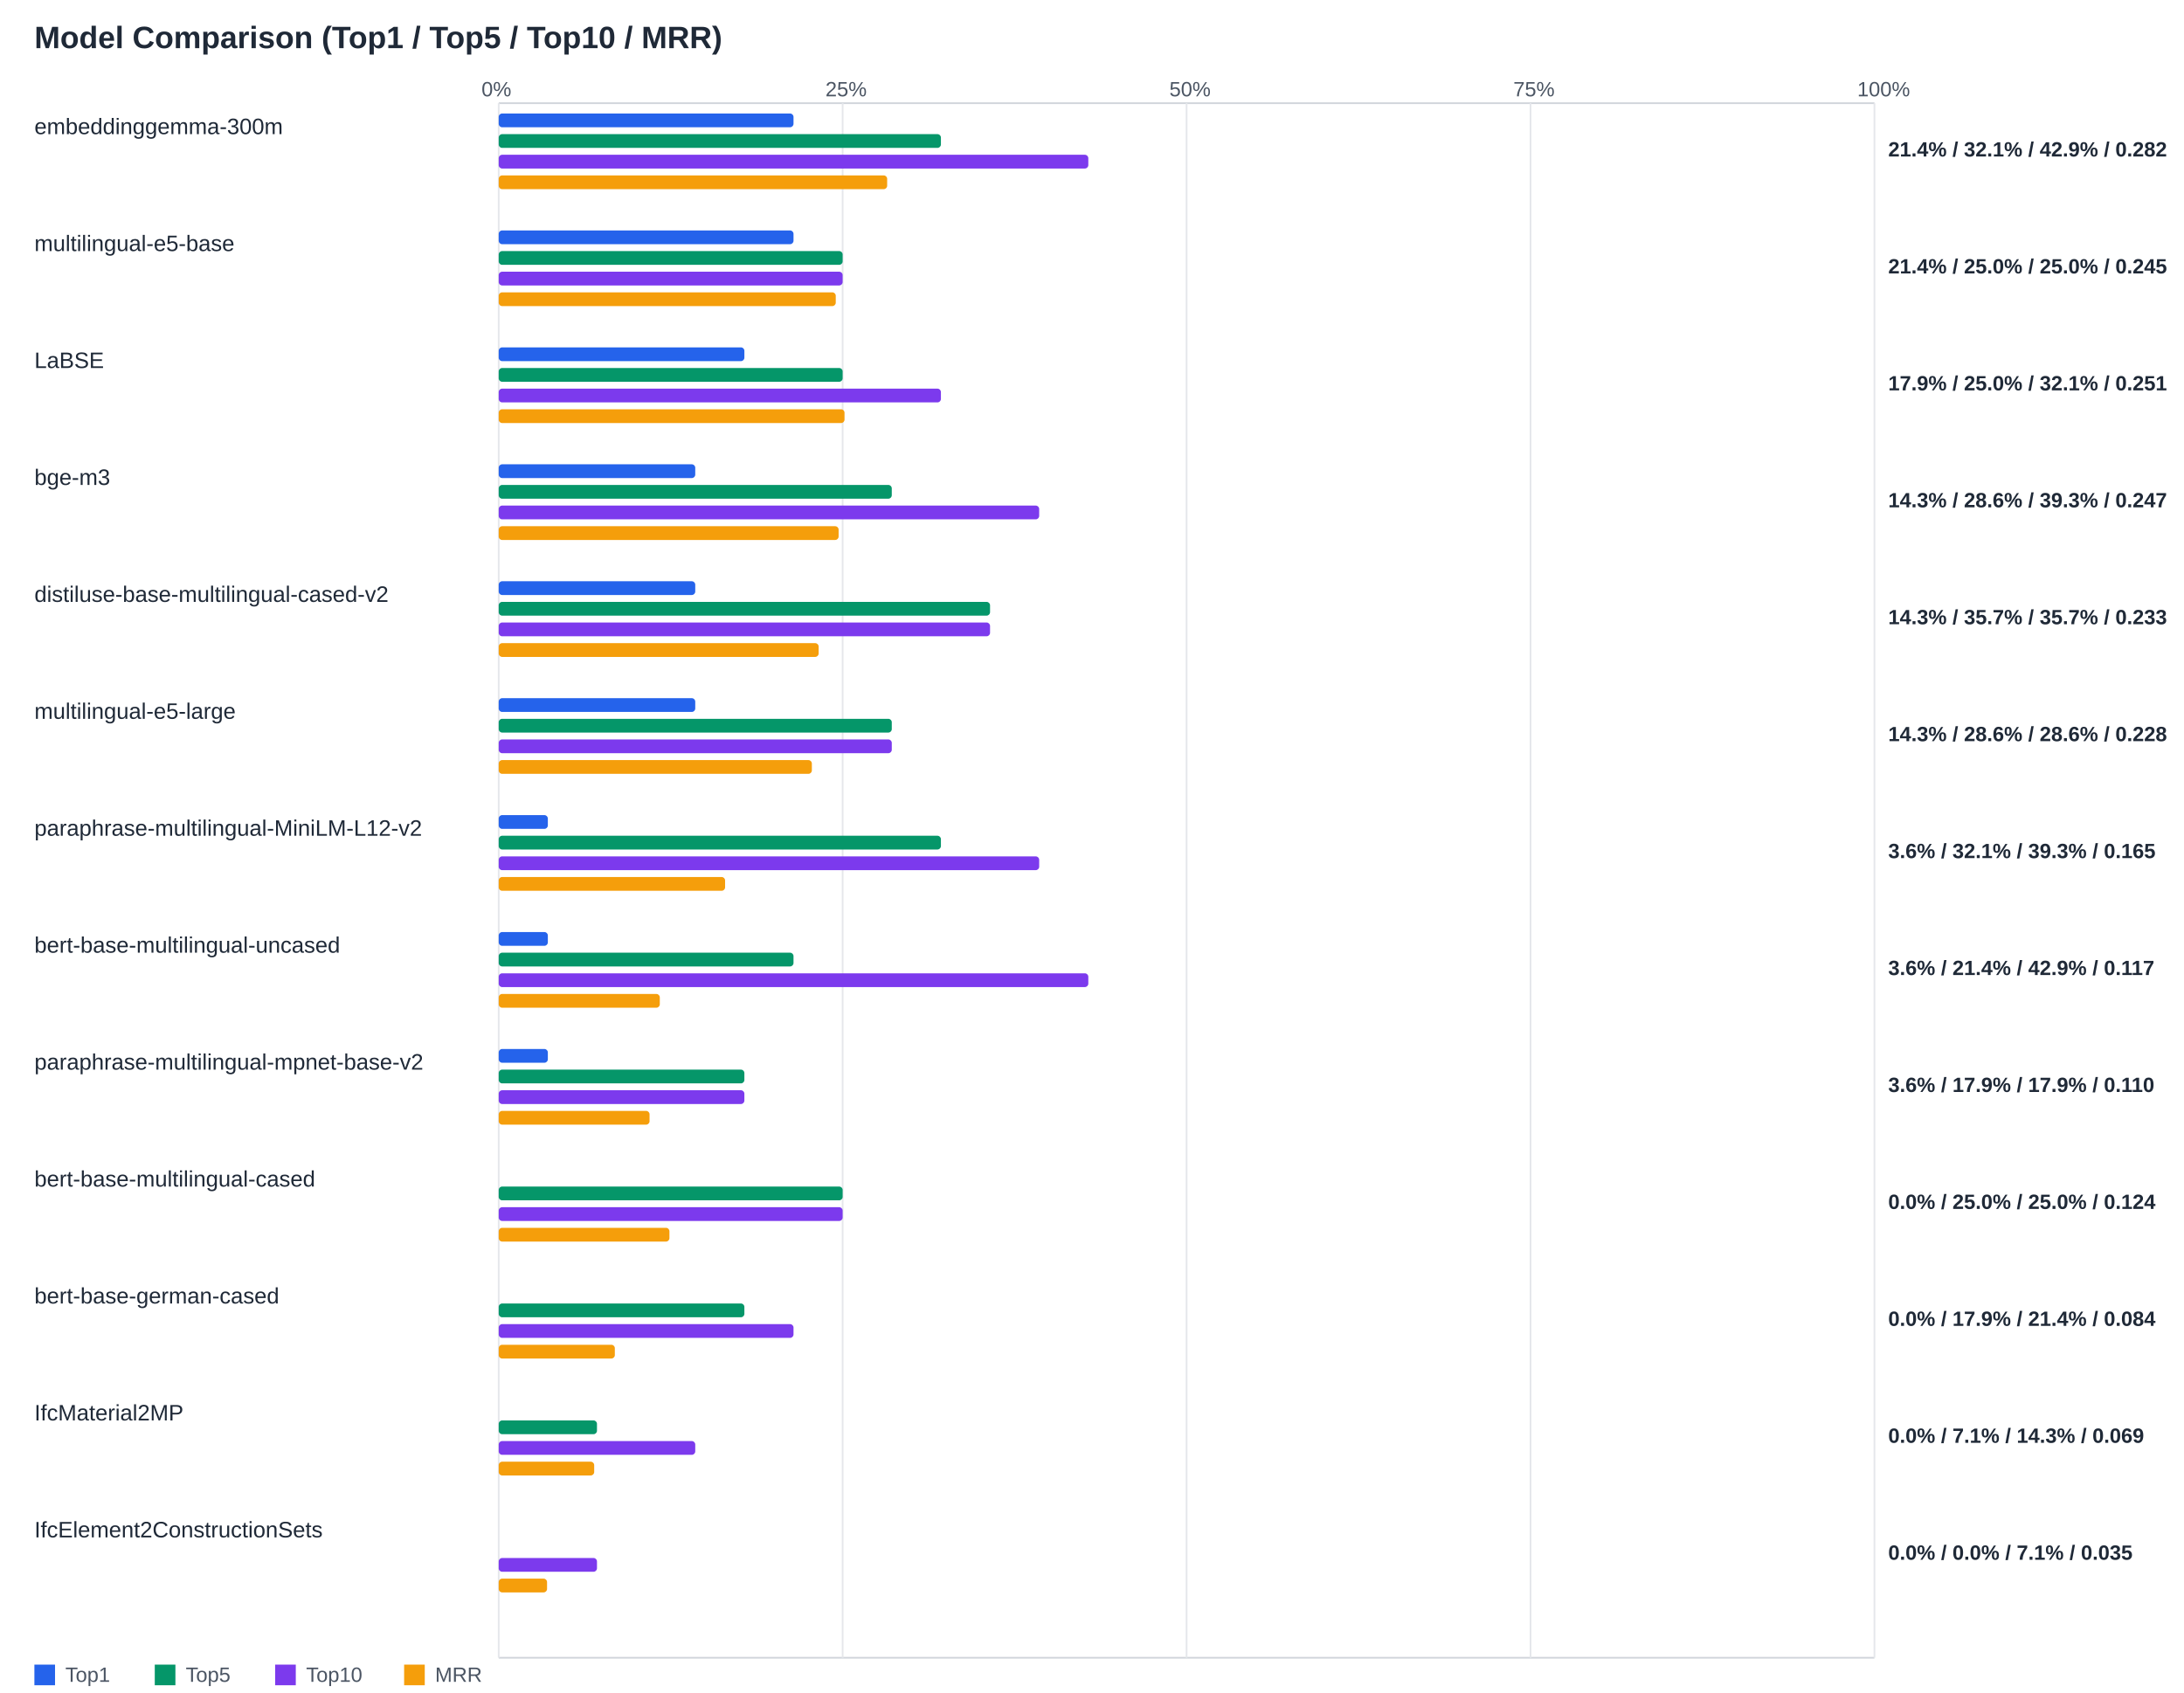
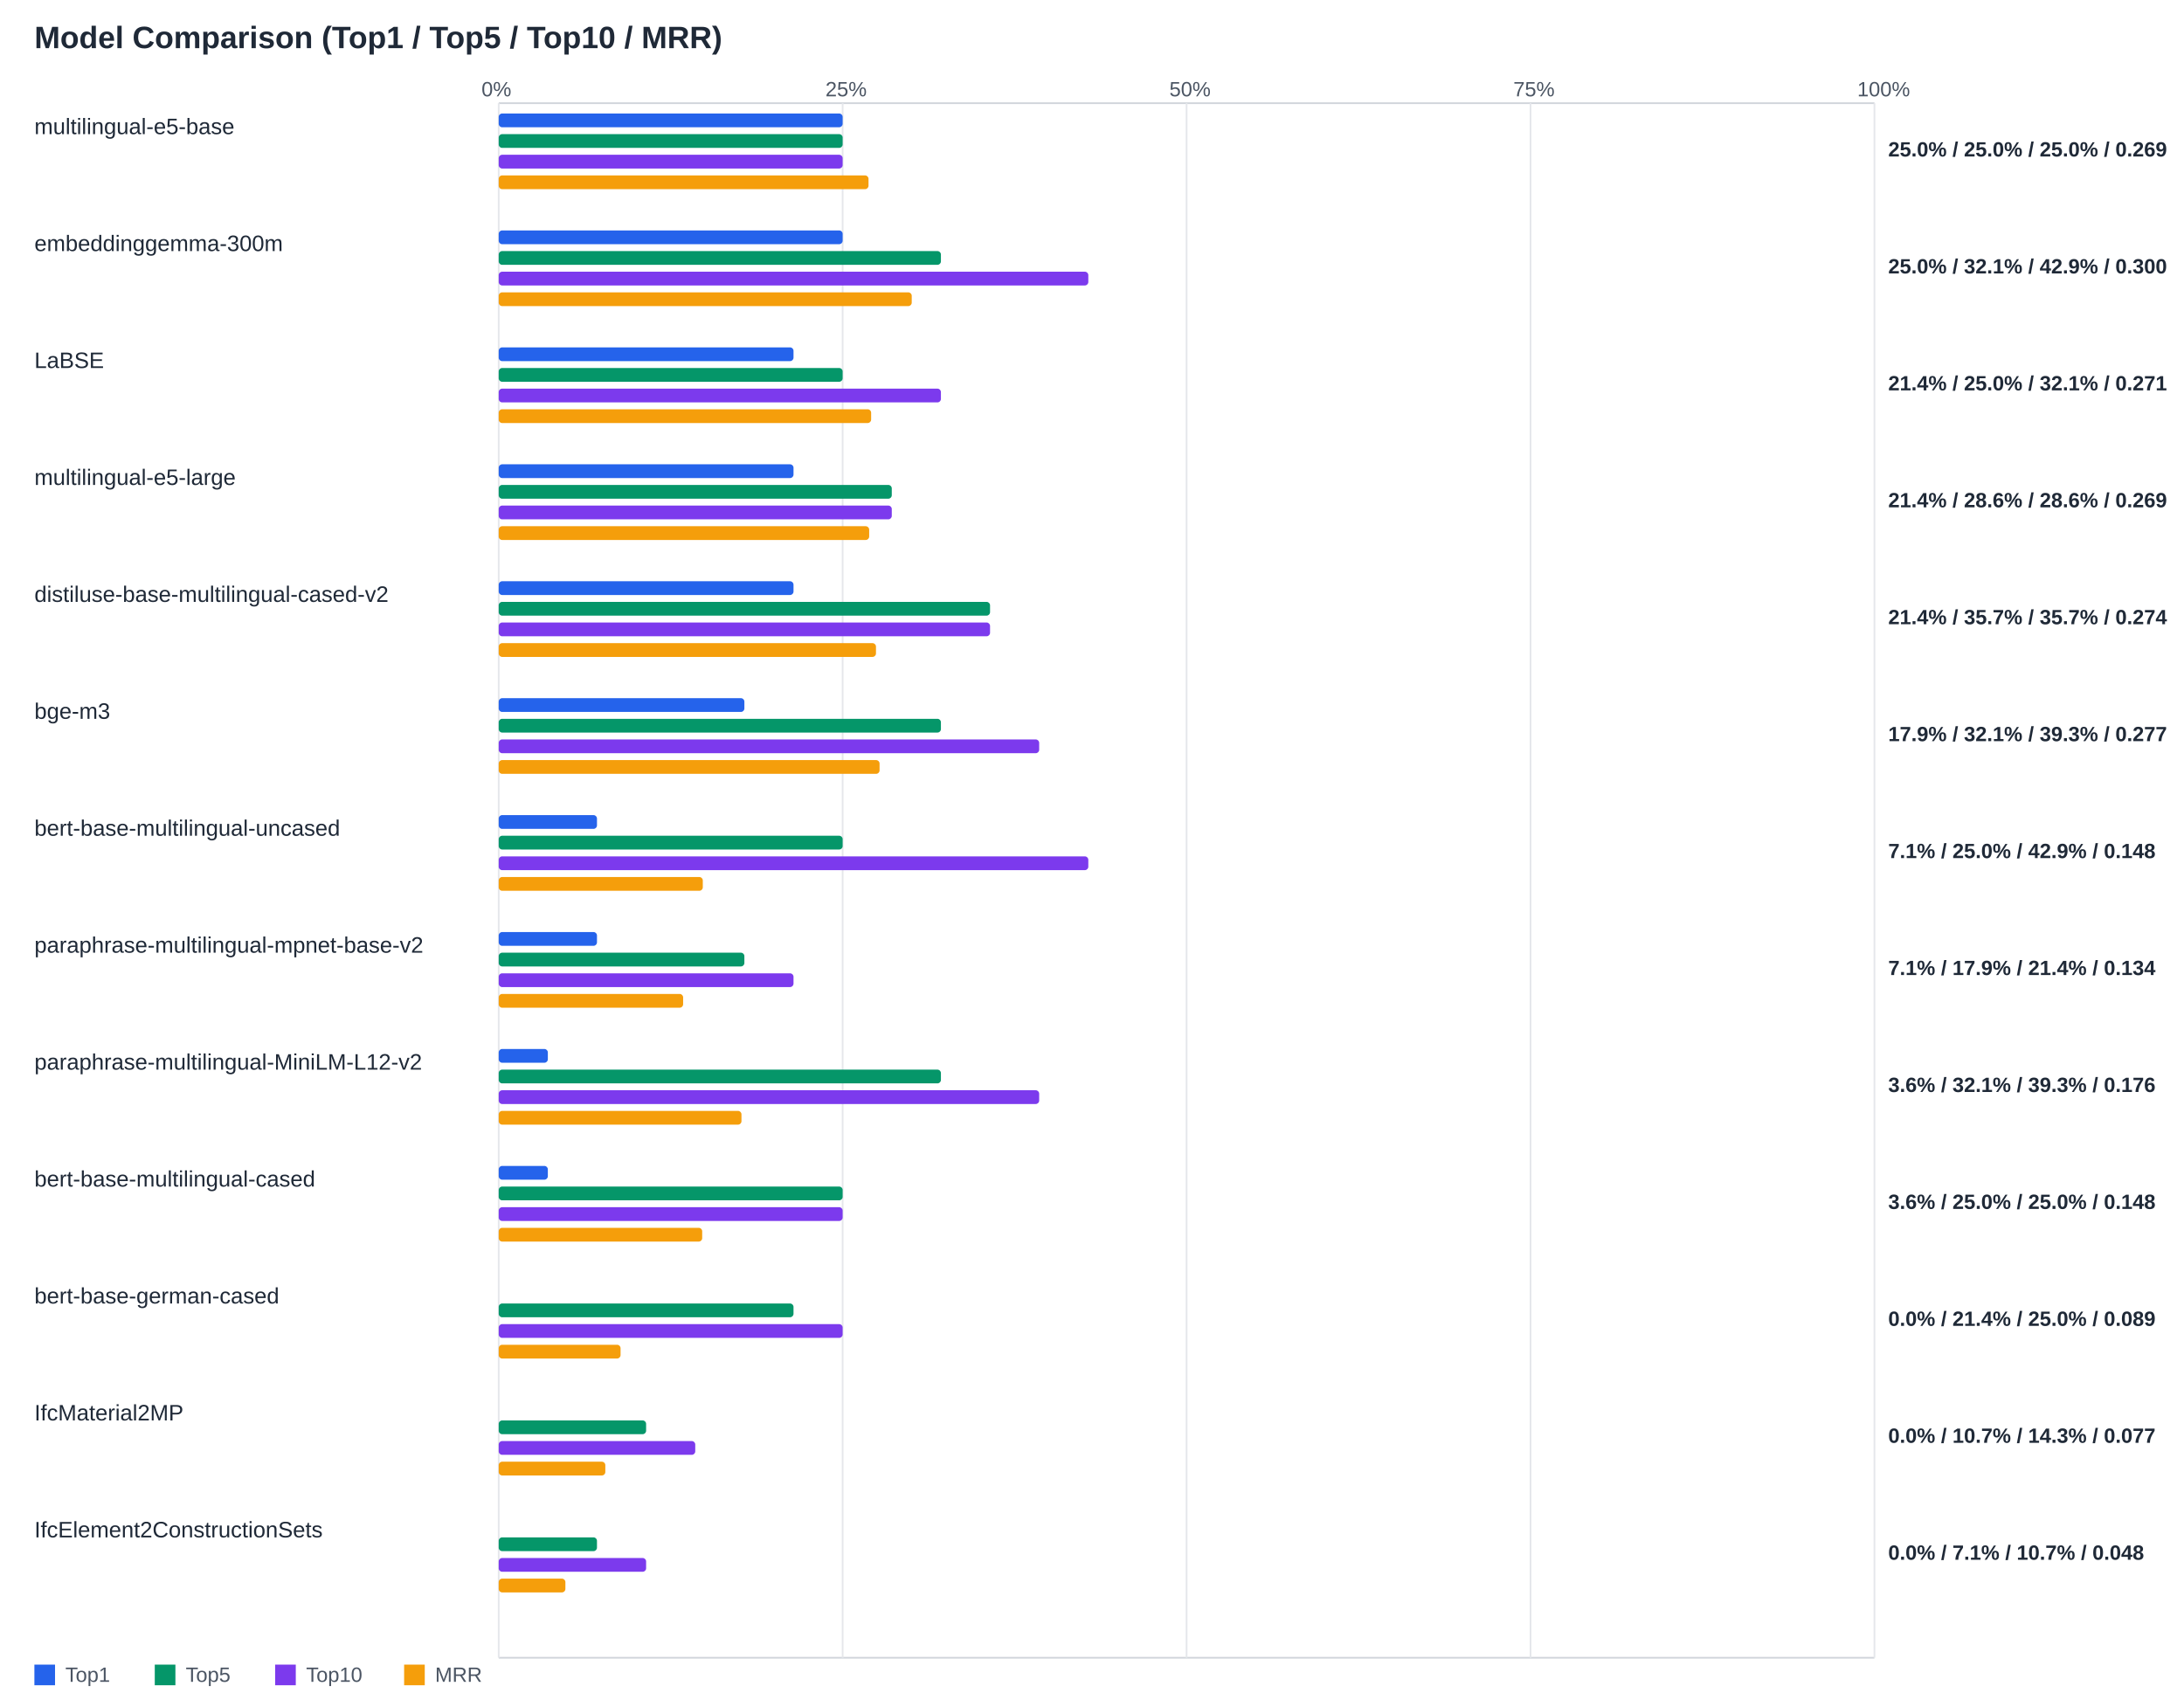
<svg xmlns="http://www.w3.org/2000/svg" width="1270" height="984" viewBox="0 0 1270 984">
  <style>text { font-family: Arial, sans-serif; fill: #1f2937; } .label { font-size: 13px; } .title { font-size: 18px; font-weight: bold; } .axis { font-size: 12px; fill: #4b5563; } .value { font-size: 12px; font-weight: bold; }</style>
  <text x="20" y="28" class="title">Model Comparison (Top1 / Top5 / Top10 / MRR)</text>
  <line x1="290" y1="60" x2="1090" y2="60" stroke="#d1d5db" stroke-width="1" />
  <line x1="290" y1="964" x2="1090" y2="964" stroke="#d1d5db" stroke-width="1" />
  <line x1="290.0" y1="60" x2="290.0" y2="964" stroke="#e5e7eb" stroke-width="1" />
  <text x="280.0" y="56" class="axis">0%</text>
  <line x1="490.0" y1="60" x2="490.0" y2="964" stroke="#e5e7eb" stroke-width="1" />
  <text x="480.0" y="56" class="axis">25%</text>
  <line x1="690.0" y1="60" x2="690.0" y2="964" stroke="#e5e7eb" stroke-width="1" />
  <text x="680.0" y="56" class="axis">50%</text>
  <line x1="890.0" y1="60" x2="890.0" y2="964" stroke="#e5e7eb" stroke-width="1" />
  <text x="880.0" y="56" class="axis">75%</text>
  <line x1="1090.0" y1="60" x2="1090.0" y2="964" stroke="#e5e7eb" stroke-width="1" />
  <text x="1080.0" y="56" class="axis">100%</text>
  <rect x="20" y="968" width="12" height="12" fill="#2563eb" />
  <text x="38" y="978" class="axis">Top1</text>
  <rect x="90" y="968" width="12" height="12" fill="#059669" />
  <text x="108" y="978" class="axis">Top5</text>
  <rect x="160" y="968" width="12" height="12" fill="#7c3aed" />
  <text x="178" y="978" class="axis">Top10</text>
  <rect x="235" y="968" width="12" height="12" fill="#f59e0b" />
  <text x="253" y="978" class="axis">MRR</text>
-   <text x="20" y="78" class="label">embeddinggemma-300m</text>
-   <rect x="290" y="66" width="171.429" height="8" fill="#2563eb" rx="2" />
-   <rect x="290" y="78" width="257.143" height="8" fill="#059669" rx="2" />
-   <rect x="290" y="90" width="342.857" height="8" fill="#7c3aed" rx="2" />
-   <rect x="290" y="102" width="225.886" height="8" fill="#f59e0b" rx="2" />
-   <text x="1098" y="91" class="value">21.4% / 32.1% / 42.9% / 0.282</text>
-   <text x="20" y="146" class="label">multilingual-e5-base</text>
-   <rect x="290" y="134" width="171.429" height="8" fill="#2563eb" rx="2" />
-   <rect x="290" y="146" width="200.0" height="8" fill="#059669" rx="2" />
-   <rect x="290" y="158" width="200.0" height="8" fill="#7c3aed" rx="2" />
-   <rect x="290" y="170" width="195.995" height="8" fill="#f59e0b" rx="2" />
-   <text x="1098" y="159" class="value">21.4% / 25.0% / 25.0% / 0.245</text>
+   <text x="20" y="78" class="label">multilingual-e5-base</text>
+   <rect x="290" y="66" width="200.0" height="8" fill="#2563eb" rx="2" />
+   <rect x="290" y="78" width="200.0" height="8" fill="#059669" rx="2" />
+   <rect x="290" y="90" width="200.0" height="8" fill="#7c3aed" rx="2" />
+   <rect x="290" y="102" width="215.043" height="8" fill="#f59e0b" rx="2" />
+   <text x="1098" y="91" class="value">25.0% / 25.0% / 25.0% / 0.269</text>
+   <text x="20" y="146" class="label">embeddinggemma-300m</text>
+   <rect x="290" y="134" width="200.0" height="8" fill="#2563eb" rx="2" />
+   <rect x="290" y="146" width="257.143" height="8" fill="#059669" rx="2" />
+   <rect x="290" y="158" width="342.857" height="8" fill="#7c3aed" rx="2" />
+   <rect x="290" y="170" width="240.172" height="8" fill="#f59e0b" rx="2" />
+   <text x="1098" y="159" class="value">25.0% / 32.1% / 42.9% / 0.300</text>
  <text x="20" y="214" class="label">LaBSE</text>
-   <rect x="290" y="202" width="142.857" height="8" fill="#2563eb" rx="2" />
+   <rect x="290" y="202" width="171.429" height="8" fill="#2563eb" rx="2" />
  <rect x="290" y="214" width="200.0" height="8" fill="#059669" rx="2" />
  <rect x="290" y="226" width="257.143" height="8" fill="#7c3aed" rx="2" />
-   <rect x="290" y="238" width="201.089" height="8" fill="#f59e0b" rx="2" />
-   <text x="1098" y="227" class="value">17.9% / 25.0% / 32.1% / 0.251</text>
-   <text x="20" y="282" class="label">bge-m3</text>
-   <rect x="290" y="270" width="114.286" height="8" fill="#2563eb" rx="2" />
+   <rect x="290" y="238" width="216.565" height="8" fill="#f59e0b" rx="2" />
+   <text x="1098" y="227" class="value">21.4% / 25.0% / 32.1% / 0.271</text>
+   <text x="20" y="282" class="label">multilingual-e5-large</text>
+   <rect x="290" y="270" width="171.429" height="8" fill="#2563eb" rx="2" />
  <rect x="290" y="282" width="228.571" height="8" fill="#059669" rx="2" />
-   <rect x="290" y="294" width="314.286" height="8" fill="#7c3aed" rx="2" />
-   <rect x="290" y="306" width="197.66" height="8" fill="#f59e0b" rx="2" />
-   <text x="1098" y="295" class="value">14.3% / 28.6% / 39.3% / 0.247</text>
+   <rect x="290" y="294" width="228.571" height="8" fill="#7c3aed" rx="2" />
+   <rect x="290" y="306" width="215.429" height="8" fill="#f59e0b" rx="2" />
+   <text x="1098" y="295" class="value">21.4% / 28.6% / 28.6% / 0.269</text>
  <text x="20" y="350" class="label">distiluse-base-multilingual-cased-v2</text>
-   <rect x="290" y="338" width="114.286" height="8" fill="#2563eb" rx="2" />
+   <rect x="290" y="338" width="171.429" height="8" fill="#2563eb" rx="2" />
  <rect x="290" y="350" width="285.714" height="8" fill="#059669" rx="2" />
  <rect x="290" y="362" width="285.714" height="8" fill="#7c3aed" rx="2" />
-   <rect x="290" y="374" width="186.052" height="8" fill="#f59e0b" rx="2" />
-   <text x="1098" y="363" class="value">14.3% / 35.7% / 35.7% / 0.233</text>
-   <text x="20" y="418" class="label">multilingual-e5-large</text>
-   <rect x="290" y="406" width="114.286" height="8" fill="#2563eb" rx="2" />
-   <rect x="290" y="418" width="228.571" height="8" fill="#059669" rx="2" />
-   <rect x="290" y="430" width="228.571" height="8" fill="#7c3aed" rx="2" />
-   <rect x="290" y="442" width="182.096" height="8" fill="#f59e0b" rx="2" />
-   <text x="1098" y="431" class="value">14.3% / 28.6% / 28.6% / 0.228</text>
-   <text x="20" y="486" class="label">paraphrase-multilingual-MiniLM-L12-v2</text>
-   <rect x="290" y="474" width="28.571" height="8" fill="#2563eb" rx="2" />
-   <rect x="290" y="486" width="257.143" height="8" fill="#059669" rx="2" />
-   <rect x="290" y="498" width="314.286" height="8" fill="#7c3aed" rx="2" />
-   <rect x="290" y="510" width="131.641" height="8" fill="#f59e0b" rx="2" />
-   <text x="1098" y="499" class="value">3.6% / 32.1% / 39.3% / 0.165</text>
-   <text x="20" y="554" class="label">bert-base-multilingual-uncased</text>
-   <rect x="290" y="542" width="28.571" height="8" fill="#2563eb" rx="2" />
-   <rect x="290" y="554" width="171.429" height="8" fill="#059669" rx="2" />
-   <rect x="290" y="566" width="342.857" height="8" fill="#7c3aed" rx="2" />
-   <rect x="290" y="578" width="93.677" height="8" fill="#f59e0b" rx="2" />
-   <text x="1098" y="567" class="value">3.6% / 21.4% / 42.9% / 0.117</text>
-   <text x="20" y="622" class="label">paraphrase-multilingual-mpnet-base-v2</text>
+   <rect x="290" y="374" width="219.385" height="8" fill="#f59e0b" rx="2" />
+   <text x="1098" y="363" class="value">21.4% / 35.7% / 35.7% / 0.274</text>
+   <text x="20" y="418" class="label">bge-m3</text>
+   <rect x="290" y="406" width="142.857" height="8" fill="#2563eb" rx="2" />
+   <rect x="290" y="418" width="257.143" height="8" fill="#059669" rx="2" />
+   <rect x="290" y="430" width="314.286" height="8" fill="#7c3aed" rx="2" />
+   <rect x="290" y="442" width="221.47" height="8" fill="#f59e0b" rx="2" />
+   <text x="1098" y="431" class="value">17.9% / 32.1% / 39.3% / 0.277</text>
+   <text x="20" y="486" class="label">bert-base-multilingual-uncased</text>
+   <rect x="290" y="474" width="57.143" height="8" fill="#2563eb" rx="2" />
+   <rect x="290" y="486" width="200.0" height="8" fill="#059669" rx="2" />
+   <rect x="290" y="498" width="342.857" height="8" fill="#7c3aed" rx="2" />
+   <rect x="290" y="510" width="118.677" height="8" fill="#f59e0b" rx="2" />
+   <text x="1098" y="499" class="value">7.1% / 25.0% / 42.9% / 0.148</text>
+   <text x="20" y="554" class="label">paraphrase-multilingual-mpnet-base-v2</text>
+   <rect x="290" y="542" width="57.143" height="8" fill="#2563eb" rx="2" />
+   <rect x="290" y="554" width="142.857" height="8" fill="#059669" rx="2" />
+   <rect x="290" y="566" width="171.429" height="8" fill="#7c3aed" rx="2" />
+   <rect x="290" y="578" width="107.243" height="8" fill="#f59e0b" rx="2" />
+   <text x="1098" y="567" class="value">7.1% / 17.9% / 21.4% / 0.134</text>
+   <text x="20" y="622" class="label">paraphrase-multilingual-MiniLM-L12-v2</text>
  <rect x="290" y="610" width="28.571" height="8" fill="#2563eb" rx="2" />
-   <rect x="290" y="622" width="142.857" height="8" fill="#059669" rx="2" />
-   <rect x="290" y="634" width="142.857" height="8" fill="#7c3aed" rx="2" />
-   <rect x="290" y="646" width="87.72" height="8" fill="#f59e0b" rx="2" />
-   <text x="1098" y="635" class="value">3.6% / 17.9% / 17.9% / 0.110</text>
+   <rect x="290" y="622" width="257.143" height="8" fill="#059669" rx="2" />
+   <rect x="290" y="634" width="314.286" height="8" fill="#7c3aed" rx="2" />
+   <rect x="290" y="646" width="141.165" height="8" fill="#f59e0b" rx="2" />
+   <text x="1098" y="635" class="value">3.6% / 32.1% / 39.3% / 0.176</text>
  <text x="20" y="690" class="label">bert-base-multilingual-cased</text>
-   <rect x="290" y="678" width="0.0" height="8" fill="#2563eb" rx="2" />
+   <rect x="290" y="678" width="28.571" height="8" fill="#2563eb" rx="2" />
  <rect x="290" y="690" width="200.0" height="8" fill="#059669" rx="2" />
  <rect x="290" y="702" width="200.0" height="8" fill="#7c3aed" rx="2" />
-   <rect x="290" y="714" width="99.278" height="8" fill="#f59e0b" rx="2" />
-   <text x="1098" y="703" class="value">0.0% / 25.0% / 25.0% / 0.124</text>
+   <rect x="290" y="714" width="118.325" height="8" fill="#f59e0b" rx="2" />
+   <text x="1098" y="703" class="value">3.6% / 25.0% / 25.0% / 0.148</text>
  <text x="20" y="758" class="label">bert-base-german-cased</text>
  <rect x="290" y="746" width="0.0" height="8" fill="#2563eb" rx="2" />
-   <rect x="290" y="758" width="142.857" height="8" fill="#059669" rx="2" />
-   <rect x="290" y="770" width="171.429" height="8" fill="#7c3aed" rx="2" />
-   <rect x="290" y="782" width="67.527" height="8" fill="#f59e0b" rx="2" />
-   <text x="1098" y="771" class="value">0.0% / 17.9% / 21.4% / 0.084</text>
+   <rect x="290" y="758" width="171.429" height="8" fill="#059669" rx="2" />
+   <rect x="290" y="770" width="200.0" height="8" fill="#7c3aed" rx="2" />
+   <rect x="290" y="782" width="70.861" height="8" fill="#f59e0b" rx="2" />
+   <text x="1098" y="771" class="value">0.0% / 21.4% / 25.0% / 0.089</text>
  <text x="20" y="826" class="label">IfcMaterial2MP</text>
  <rect x="290" y="814" width="0.0" height="8" fill="#2563eb" rx="2" />
-   <rect x="290" y="826" width="57.143" height="8" fill="#059669" rx="2" />
+   <rect x="290" y="826" width="85.714" height="8" fill="#059669" rx="2" />
  <rect x="290" y="838" width="114.286" height="8" fill="#7c3aed" rx="2" />
-   <rect x="290" y="850" width="55.522" height="8" fill="#f59e0b" rx="2" />
-   <text x="1098" y="839" class="value">0.0% / 7.1% / 14.3% / 0.069</text>
+   <rect x="290" y="850" width="61.996" height="8" fill="#f59e0b" rx="2" />
+   <text x="1098" y="839" class="value">0.0% / 10.7% / 14.3% / 0.077</text>
  <text x="20" y="894" class="label">IfcElement2ConstructionSets</text>
  <rect x="290" y="882" width="0.0" height="8" fill="#2563eb" rx="2" />
-   <rect x="290" y="894" width="0.0" height="8" fill="#059669" rx="2" />
-   <rect x="290" y="906" width="57.143" height="8" fill="#7c3aed" rx="2" />
-   <rect x="290" y="918" width="28.115" height="8" fill="#f59e0b" rx="2" />
-   <text x="1098" y="907" class="value">0.0% / 0.0% / 7.1% / 0.035</text>
+   <rect x="290" y="894" width="57.143" height="8" fill="#059669" rx="2" />
+   <rect x="290" y="906" width="85.714" height="8" fill="#7c3aed" rx="2" />
+   <rect x="290" y="918" width="38.778" height="8" fill="#f59e0b" rx="2" />
+   <text x="1098" y="907" class="value">0.0% / 7.1% / 10.7% / 0.048</text>
</svg>
